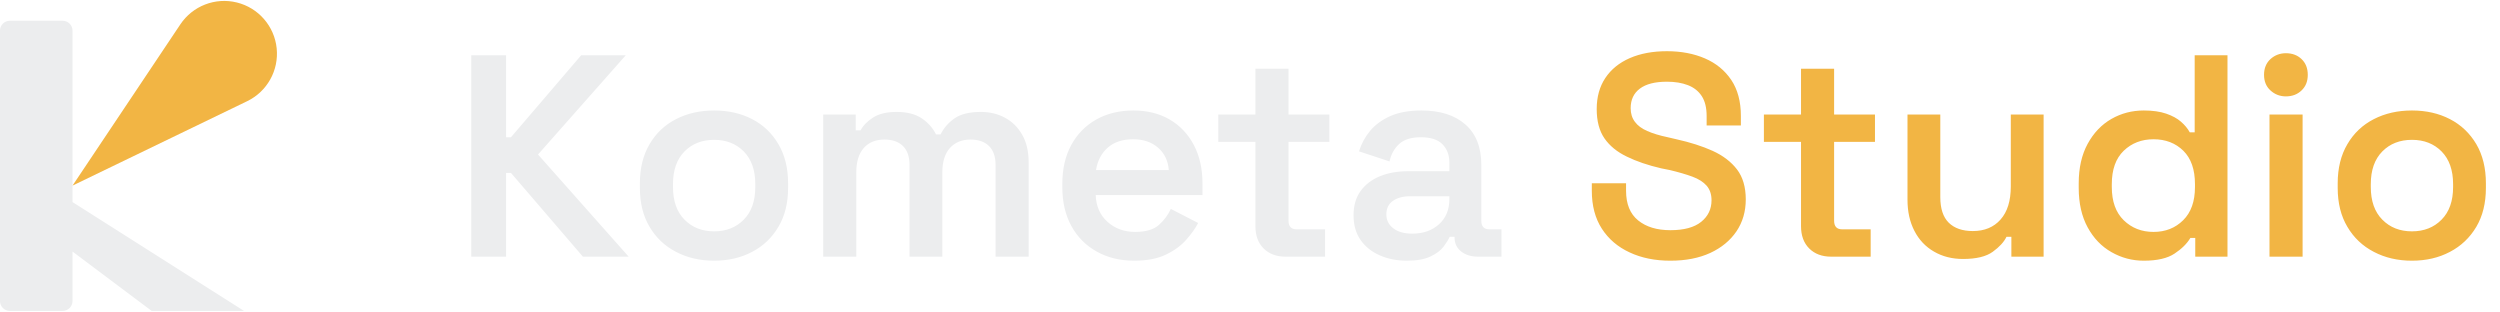
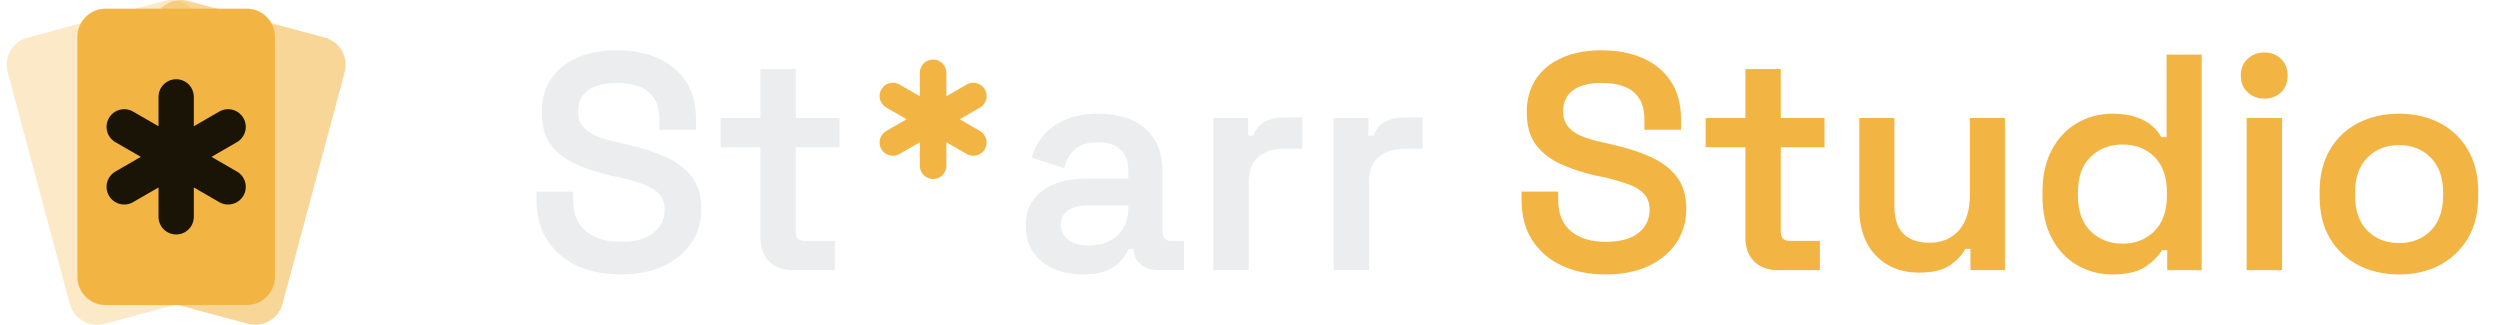
- <svg xmlns="http://www.w3.org/2000/svg" viewBox="8.94 4.81 260.63 32.32" width="521" height="65" role="img" aria-label="Kometa Studio">
+ <svg xmlns="http://www.w3.org/2000/svg" viewBox="5.49 6.03 242.27 31.64" width="485" height="63" role="img" aria-label="Starr Studio">
  <g transform="scale(0.6875)">
-     <path fill="#ecedee" d="M14.5 10H22.5A1.5 1.5 0 0 1 24 11.5V37.5L50 54H36L24 45V52.5A1.5 1.5 0 0 1 22.5 54H14.5A1.5 1.5 0 0 1 13 52.5V11.5A1.5 1.5 0 0 1 14.5 10Z" />
-     <path fill="#f2b544" d="M24 35L40.35 10.55A8 8 0 1 1 50.48 22.2Z" />
+     <path fill="#f2b544" opacity="0.3" d="M10.95 14.09L30.27 8.91A4 4 0 0 1 35.17 11.74L43.97 44.58A4 4 0 0 1 41.14 49.48L21.82 54.66A4 4 0 0 1 16.92 51.83L8.12 18.99A4 4 0 0 1 10.95 14.09Z" />
+     <path fill="#f2b544" opacity="0.55" d="M33.73 8.91L53.05 14.09A4 4 0 0 1 55.88 18.99L47.08 51.83A4 4 0 0 1 42.18 54.66L22.86 49.48A4 4 0 0 1 20.03 44.58L28.83 11.74A4 4 0 0 1 33.73 8.91Z" />
+     <path fill="#f2b544" d="M22 10L42 10A4 4 0 0 1 46 14L46 48A4 4 0 0 1 42 52L22 52A4 4 0 0 1 18 48L18 14A4 4 0 0 1 22 10Z" />
+     <path fill="#1a1406" d="M29.5 22.5L29.5 39.5A2.5 2.5 0 0 0 34.5 39.5L34.5 22.5A2.5 2.5 0 0 0 29.5 22.5ZM38.11 24.58L23.39 33.08A2.5 2.5 0 0 0 25.89 37.42L40.61 28.92A2.5 2.5 0 0 0 38.11 24.58ZM40.61 33.08L25.89 24.58A2.5 2.5 0 0 0 23.39 28.92L38.11 37.42A2.5 2.5 0 0 0 40.61 33.08Z" />
  </g>
-   <path fill="#ecedee" d="M58.07 31.47V10.47H61.7V19.02H62.21L69.53 10.47H74.18L65.03 20.82L74.48 31.47H69.71L62.21 22.74H61.7V31.47ZM83.39 31.89Q81.17 31.89 79.42 30.97Q77.66 30.06 76.66 28.36Q75.65 26.67 75.65 24.3V23.82Q75.65 21.45 76.66 19.74Q77.66 18.03 79.42 17.13Q81.17 16.23 83.39 16.23Q85.61 16.23 87.35 17.13Q89.09 18.03 90.09 19.74Q91.1 21.45 91.1 23.82V24.3Q91.1 26.67 90.09 28.36Q89.09 30.06 87.35 30.97Q85.61 31.89 83.39 31.89ZM83.39 28.83Q85.28 28.83 86.48 27.61Q87.68 26.4 87.68 24.21V23.91Q87.68 21.72 86.48 20.5Q85.28 19.29 83.39 19.29Q81.5 19.29 80.3 20.5Q79.1 21.72 79.1 23.91V24.21Q79.1 26.4 80.3 27.61Q81.5 28.83 83.39 28.83ZM94.76 31.47V16.65H98.15V18.3H98.66Q99.05 17.55 99.97 16.96Q100.88 16.38 102.41 16.38Q104.03 16.38 105.02 17.04Q106.01 17.7 106.52 18.72H107Q107.51 17.7 108.47 17.04Q109.43 16.38 111.2 16.38Q112.58 16.38 113.7 16.98Q114.83 17.58 115.5 18.75Q116.18 19.92 116.18 21.66V31.47H112.73V21.9Q112.73 20.61 112.04 19.93Q111.35 19.26 110.12 19.26Q108.77 19.26 107.97 20.14Q107.18 21.03 107.18 22.68V31.47H103.76V21.9Q103.76 20.61 103.07 19.93Q102.38 19.26 101.15 19.26Q99.77 19.26 98.99 20.14Q98.21 21.03 98.21 22.68V31.47ZM127.19 31.89Q124.97 31.89 123.28 30.94Q121.58 30 120.63 28.27Q119.69 26.55 119.69 24.24V23.88Q119.69 21.54 120.62 19.83Q121.55 18.12 123.23 17.17Q124.91 16.23 127.1 16.23Q129.26 16.23 130.88 17.17Q132.5 18.12 133.4 19.83Q134.3 21.54 134.3 23.82V25.05H123.17Q123.23 26.79 124.4 27.84Q125.57 28.89 127.28 28.89Q128.96 28.89 129.77 28.15Q130.58 27.42 131 26.49L133.85 27.96Q133.43 28.77 132.63 29.68Q131.84 30.6 130.52 31.24Q129.2 31.89 127.19 31.89ZM123.2 22.44H130.79Q130.67 20.97 129.66 20.1Q128.66 19.23 127.07 19.23Q125.42 19.23 124.43 20.1Q123.44 20.97 123.2 22.44ZM142.97 31.47Q141.53 31.47 140.67 30.61Q139.82 29.76 139.82 28.29V19.5H135.95V16.65H139.82V11.88H143.27V16.65H147.53V19.5H143.27V27.72Q143.27 28.62 144.11 28.62H147.08V31.47ZM155.6 31.89Q154.04 31.89 152.78 31.33Q151.52 30.78 150.78 29.73Q150.05 28.68 150.05 27.15Q150.05 25.65 150.78 24.63Q151.52 23.61 152.81 23.08Q154.1 22.56 155.75 22.56H160.04V21.66Q160.04 20.49 159.32 19.75Q158.6 19.02 157.07 19.02Q155.57 19.02 154.81 19.72Q154.04 20.43 153.8 21.54L150.62 20.49Q150.98 19.32 151.77 18.36Q152.57 17.4 153.89 16.81Q155.21 16.23 157.13 16.23Q160.04 16.23 161.7 17.68Q163.37 19.14 163.37 21.9V27.72Q163.37 28.62 164.21 28.62H165.47V31.47H163.04Q161.96 31.47 161.27 30.93Q160.58 30.39 160.58 29.46V29.4H160.07Q159.89 29.82 159.44 30.42Q158.99 31.02 158.07 31.45Q157.16 31.89 155.6 31.89ZM156.17 29.07Q157.88 29.07 158.96 28.09Q160.04 27.12 160.04 25.47V25.17H155.96Q154.85 25.17 154.16 25.65Q153.47 26.13 153.47 27.06Q153.47 27.96 154.19 28.51Q154.91 29.07 156.17 29.07Z" />
-   <path fill="#f2b544" d="M183.08 31.89Q180.68 31.89 178.84 31.03Q176.99 30.18 175.94 28.56Q174.89 26.94 174.89 24.6V23.82H178.46V24.6Q178.46 26.67 179.72 27.69Q180.98 28.71 183.08 28.71Q185.21 28.71 186.29 27.84Q187.37 26.97 187.37 25.59Q187.37 24.66 186.86 24.07Q186.35 23.49 185.38 23.13Q184.4 22.77 183.02 22.44L182.12 22.26Q180.05 21.78 178.54 21.04Q177.02 20.31 176.21 19.14Q175.4 17.97 175.4 16.08Q175.4 14.19 176.3 12.84Q177.2 11.49 178.85 10.77Q180.5 10.05 182.72 10.05Q184.94 10.05 186.68 10.8Q188.42 11.55 189.43 13.05Q190.43 14.55 190.43 16.8V17.79H186.86V16.8Q186.86 15.51 186.35 14.73Q185.84 13.95 184.91 13.59Q183.98 13.23 182.72 13.23Q180.86 13.23 179.9 13.95Q178.94 14.67 178.94 15.99Q178.94 16.83 179.38 17.41Q179.81 18 180.67 18.37Q181.52 18.75 182.81 19.02L183.71 19.23Q185.87 19.71 187.49 20.44Q189.11 21.18 190.03 22.38Q190.94 23.58 190.94 25.5Q190.94 27.39 189.97 28.83Q188.99 30.27 187.24 31.08Q185.48 31.89 183.08 31.89ZM199.85 31.47Q198.41 31.47 197.55 30.61Q196.7 29.76 196.7 28.29V19.5H192.83V16.65H196.7V11.88H200.15V16.65H204.41V19.5H200.15V27.72Q200.15 28.62 200.99 28.62H203.96V31.47ZM213.59 31.71Q211.88 31.71 210.56 30.94Q209.24 30.18 208.52 28.78Q207.8 27.39 207.8 25.53V16.65H211.22V25.26Q211.22 27.06 212.1 27.93Q212.99 28.8 214.61 28.8Q216.44 28.8 217.5 27.6Q218.57 26.4 218.57 24.15V16.65H221.99V31.47H218.63V29.4H218.12Q217.73 30.21 216.69 30.96Q215.66 31.71 213.59 31.71ZM232.43 31.89Q230.63 31.89 229.07 31Q227.51 30.12 226.58 28.41Q225.65 26.7 225.65 24.3V23.82Q225.65 21.42 226.58 19.71Q227.51 18 229.06 17.11Q230.6 16.23 232.43 16.23Q233.81 16.23 234.77 16.56Q235.73 16.89 236.31 17.4Q236.9 17.91 237.23 18.51H237.74V10.47H241.16V31.47H237.8V29.52H237.29Q236.75 30.42 235.64 31.15Q234.53 31.89 232.43 31.89ZM233.45 28.89Q235.31 28.89 236.54 27.67Q237.77 26.46 237.77 24.21V23.91Q237.77 21.63 236.56 20.43Q235.34 19.23 233.45 19.23Q231.59 19.23 230.34 20.43Q229.1 21.63 229.1 23.91V24.21Q229.1 26.46 230.34 27.67Q231.59 28.89 233.45 28.89ZM245.54 31.47V16.65H248.99V31.47ZM247.25 14.76Q246.32 14.76 245.64 14.14Q244.97 13.53 244.97 12.51Q244.97 11.49 245.64 10.87Q246.32 10.26 247.25 10.26Q248.24 10.26 248.88 10.87Q249.53 11.49 249.53 12.51Q249.53 13.53 248.88 14.14Q248.24 14.76 247.25 14.76ZM260.39 31.89Q258.17 31.89 256.42 30.97Q254.66 30.06 253.66 28.36Q252.65 26.67 252.65 24.3V23.82Q252.65 21.45 253.66 19.74Q254.66 18.03 256.42 17.13Q258.17 16.23 260.39 16.23Q262.61 16.23 264.35 17.13Q266.09 18.03 267.1 19.74Q268.1 21.45 268.1 23.82V24.3Q268.1 26.67 267.1 28.36Q266.09 30.06 264.35 30.97Q262.61 31.89 260.39 31.89ZM260.39 28.83Q262.28 28.83 263.48 27.61Q264.68 26.4 264.68 24.21V23.91Q264.68 21.72 263.48 20.5Q262.28 19.29 260.39 19.29Q258.5 19.29 257.3 20.5Q256.1 21.72 256.1 23.91V24.21Q256.1 26.4 257.3 27.61Q258.5 28.83 260.39 28.83Z" />
+   <path fill="#ecedee" d="M65.3 32.77Q62.9 32.77 61.05 31.92Q59.21 31.06 58.16 29.44Q57.11 27.82 57.11 25.48V24.7H60.68V25.48Q60.68 27.55 61.94 28.57Q63.2 29.59 65.3 29.59Q67.43 29.59 68.51 28.72Q69.59 27.85 69.59 26.47Q69.59 25.54 69.08 24.96Q68.57 24.37 67.59 24.01Q66.62 23.65 65.24 23.32L64.34 23.14Q62.27 22.66 60.75 21.93Q59.24 21.19 58.43 20.02Q57.62 18.85 57.62 16.96Q57.62 15.07 58.52 13.72Q59.42 12.37 61.07 11.65Q62.72 10.93 64.94 10.93Q67.16 10.93 68.9 11.68Q70.64 12.43 71.65 13.93Q72.65 15.43 72.65 17.68V18.67H69.08V17.68Q69.08 16.39 68.57 15.61Q68.06 14.83 67.13 14.47Q66.2 14.11 64.94 14.11Q63.08 14.11 62.12 14.83Q61.16 15.55 61.16 16.87Q61.16 17.71 61.59 18.3Q62.03 18.88 62.89 19.26Q63.74 19.63 65.03 19.9L65.93 20.11Q68.09 20.59 69.71 21.33Q71.33 22.06 72.25 23.26Q73.16 24.46 73.16 26.38Q73.16 28.27 72.19 29.71Q71.21 31.15 69.45 31.96Q67.7 32.77 65.3 32.77ZM82.07 32.35Q80.63 32.35 79.77 31.5Q78.92 30.64 78.92 29.17V20.38H75.05V17.53H78.92V12.76H82.37V17.53H86.63V20.38H82.37V28.6Q82.37 29.5 83.21 29.5H86.18V32.35ZM110.33 32.77Q108.77 32.77 107.51 32.22Q106.25 31.66 105.51 30.61Q104.78 29.56 104.78 28.03Q104.78 26.53 105.51 25.51Q106.25 24.49 107.54 23.97Q108.83 23.44 110.48 23.44H114.77V22.54Q114.77 21.37 114.05 20.64Q113.33 19.9 111.8 19.9Q110.3 19.9 109.53 20.61Q108.77 21.31 108.53 22.42L105.35 21.37Q105.71 20.2 106.5 19.24Q107.3 18.28 108.62 17.7Q109.94 17.11 111.86 17.11Q114.77 17.11 116.43 18.57Q118.1 20.02 118.1 22.78V28.6Q118.1 29.5 118.94 29.5H120.2V32.35H117.77Q116.69 32.35 116 31.81Q115.31 31.27 115.31 30.34V30.28H114.8Q114.62 30.7 114.17 31.3Q113.72 31.9 112.8 32.34Q111.89 32.77 110.33 32.77ZM110.9 29.95Q112.61 29.95 113.69 28.98Q114.77 28 114.77 26.35V26.05H110.69Q109.58 26.05 108.89 26.53Q108.2 27.01 108.2 27.94Q108.2 28.84 108.92 29.4Q109.64 29.95 110.9 29.95ZM123.05 32.35V17.53H126.44V19.24H126.95Q127.28 18.31 128.06 17.89Q128.84 17.47 129.92 17.47H131.72V20.53H129.86Q128.36 20.53 127.43 21.33Q126.5 22.12 126.5 23.77V32.35ZM134.78 32.35V17.53H138.17V19.24H138.68Q139.01 18.31 139.79 17.89Q140.57 17.47 141.65 17.47H143.45V20.53H141.59Q140.09 20.53 139.16 21.33Q138.23 22.12 138.23 23.77V32.35Z" />
+   <path fill="#f2b544" transform="translate(88.85 10.75) scale(0.2156)" d="M26 11L26 53A6 6 0 0 0 38 53L38 11A6 6 0 0 0 26 11ZM47.19 16.3L10.81 37.3A6 6 0 0 0 16.81 47.7L53.19 26.7A6 6 0 0 0 47.19 16.3ZM53.19 37.3L16.81 16.3A6 6 0 0 0 10.81 26.7L47.19 47.7A6 6 0 0 0 53.19 37.3Z" />
+   <path fill="#f2b544" d="M161.27 32.77Q158.87 32.77 157.02 31.92Q155.18 31.06 154.13 29.44Q153.08 27.82 153.08 25.48V24.7H156.65V25.48Q156.65 27.55 157.91 28.57Q159.17 29.59 161.27 29.59Q163.4 29.59 164.48 28.72Q165.56 27.85 165.56 26.47Q165.56 25.54 165.05 24.96Q164.54 24.37 163.56 24.01Q162.59 23.65 161.21 23.32L160.31 23.14Q158.24 22.66 156.72 21.93Q155.21 21.19 154.4 20.02Q153.59 18.85 153.59 16.96Q153.59 15.07 154.49 13.72Q155.39 12.37 157.04 11.65Q158.69 10.93 160.91 10.93Q163.13 10.93 164.87 11.68Q166.61 12.43 167.61 13.93Q168.62 15.43 168.62 17.68V18.67H165.05V17.68Q165.05 16.39 164.54 15.61Q164.03 14.83 163.1 14.47Q162.17 14.11 160.91 14.11Q159.05 14.11 158.09 14.83Q157.13 15.55 157.13 16.87Q157.13 17.71 157.56 18.3Q158 18.88 158.85 19.26Q159.71 19.63 161 19.9L161.9 20.11Q164.06 20.59 165.68 21.33Q167.3 22.06 168.21 23.26Q169.13 24.46 169.13 26.38Q169.13 28.27 168.15 29.71Q167.18 31.15 165.42 31.96Q163.67 32.77 161.27 32.77ZM178.04 32.35Q176.6 32.35 175.74 31.5Q174.89 30.64 174.89 29.17V20.38H171.02V17.53H174.89V12.76H178.34V17.53H182.6V20.38H178.34V28.6Q178.34 29.5 179.18 29.5H182.15V32.35ZM191.78 32.59Q190.07 32.59 188.75 31.83Q187.43 31.06 186.71 29.67Q185.99 28.27 185.99 26.41V17.53H189.41V26.14Q189.41 27.94 190.29 28.81Q191.18 29.68 192.8 29.68Q194.63 29.68 195.69 28.48Q196.76 27.28 196.76 25.03V17.53H200.18V32.35H196.82V30.28H196.31Q195.92 31.09 194.88 31.84Q193.85 32.59 191.78 32.59ZM210.62 32.77Q208.82 32.77 207.26 31.89Q205.7 31 204.77 29.29Q203.84 27.58 203.84 25.18V24.7Q203.84 22.3 204.77 20.59Q205.7 18.88 207.24 18Q208.79 17.11 210.62 17.11Q212 17.11 212.96 17.44Q213.92 17.77 214.5 18.28Q215.09 18.79 215.42 19.39H215.93V11.35H219.35V32.35H215.99V30.4H215.48Q214.94 31.3 213.83 32.04Q212.72 32.77 210.62 32.77ZM211.64 29.77Q213.5 29.77 214.73 28.56Q215.96 27.34 215.96 25.09V24.79Q215.96 22.51 214.74 21.31Q213.53 20.11 211.64 20.11Q209.78 20.11 208.53 21.31Q207.29 22.51 207.29 24.79V25.09Q207.29 27.34 208.53 28.56Q209.78 29.77 211.64 29.77ZM223.73 32.35V17.53H227.18V32.35ZM225.44 15.64Q224.51 15.64 223.83 15.03Q223.16 14.41 223.16 13.39Q223.16 12.37 223.83 11.76Q224.51 11.14 225.44 11.14Q226.43 11.14 227.07 11.76Q227.72 12.37 227.72 13.39Q227.72 14.41 227.07 15.03Q226.43 15.64 225.44 15.64ZM238.58 32.77Q236.36 32.77 234.6 31.86Q232.85 30.94 231.84 29.25Q230.84 27.55 230.84 25.18V24.7Q230.84 22.33 231.84 20.62Q232.85 18.91 234.6 18.01Q236.36 17.11 238.58 17.11Q240.8 17.11 242.54 18.01Q244.28 18.91 245.28 20.62Q246.29 22.33 246.29 24.7V25.18Q246.29 27.55 245.28 29.25Q244.28 30.94 242.54 31.86Q240.8 32.77 238.58 32.77ZM238.58 29.71Q240.47 29.71 241.67 28.5Q242.87 27.28 242.87 25.09V24.79Q242.87 22.6 241.67 21.39Q240.47 20.17 238.58 20.17Q236.69 20.17 235.49 21.39Q234.29 22.6 234.29 24.79V25.09Q234.29 27.28 235.49 28.5Q236.69 29.71 238.58 29.71Z" />
</svg>
